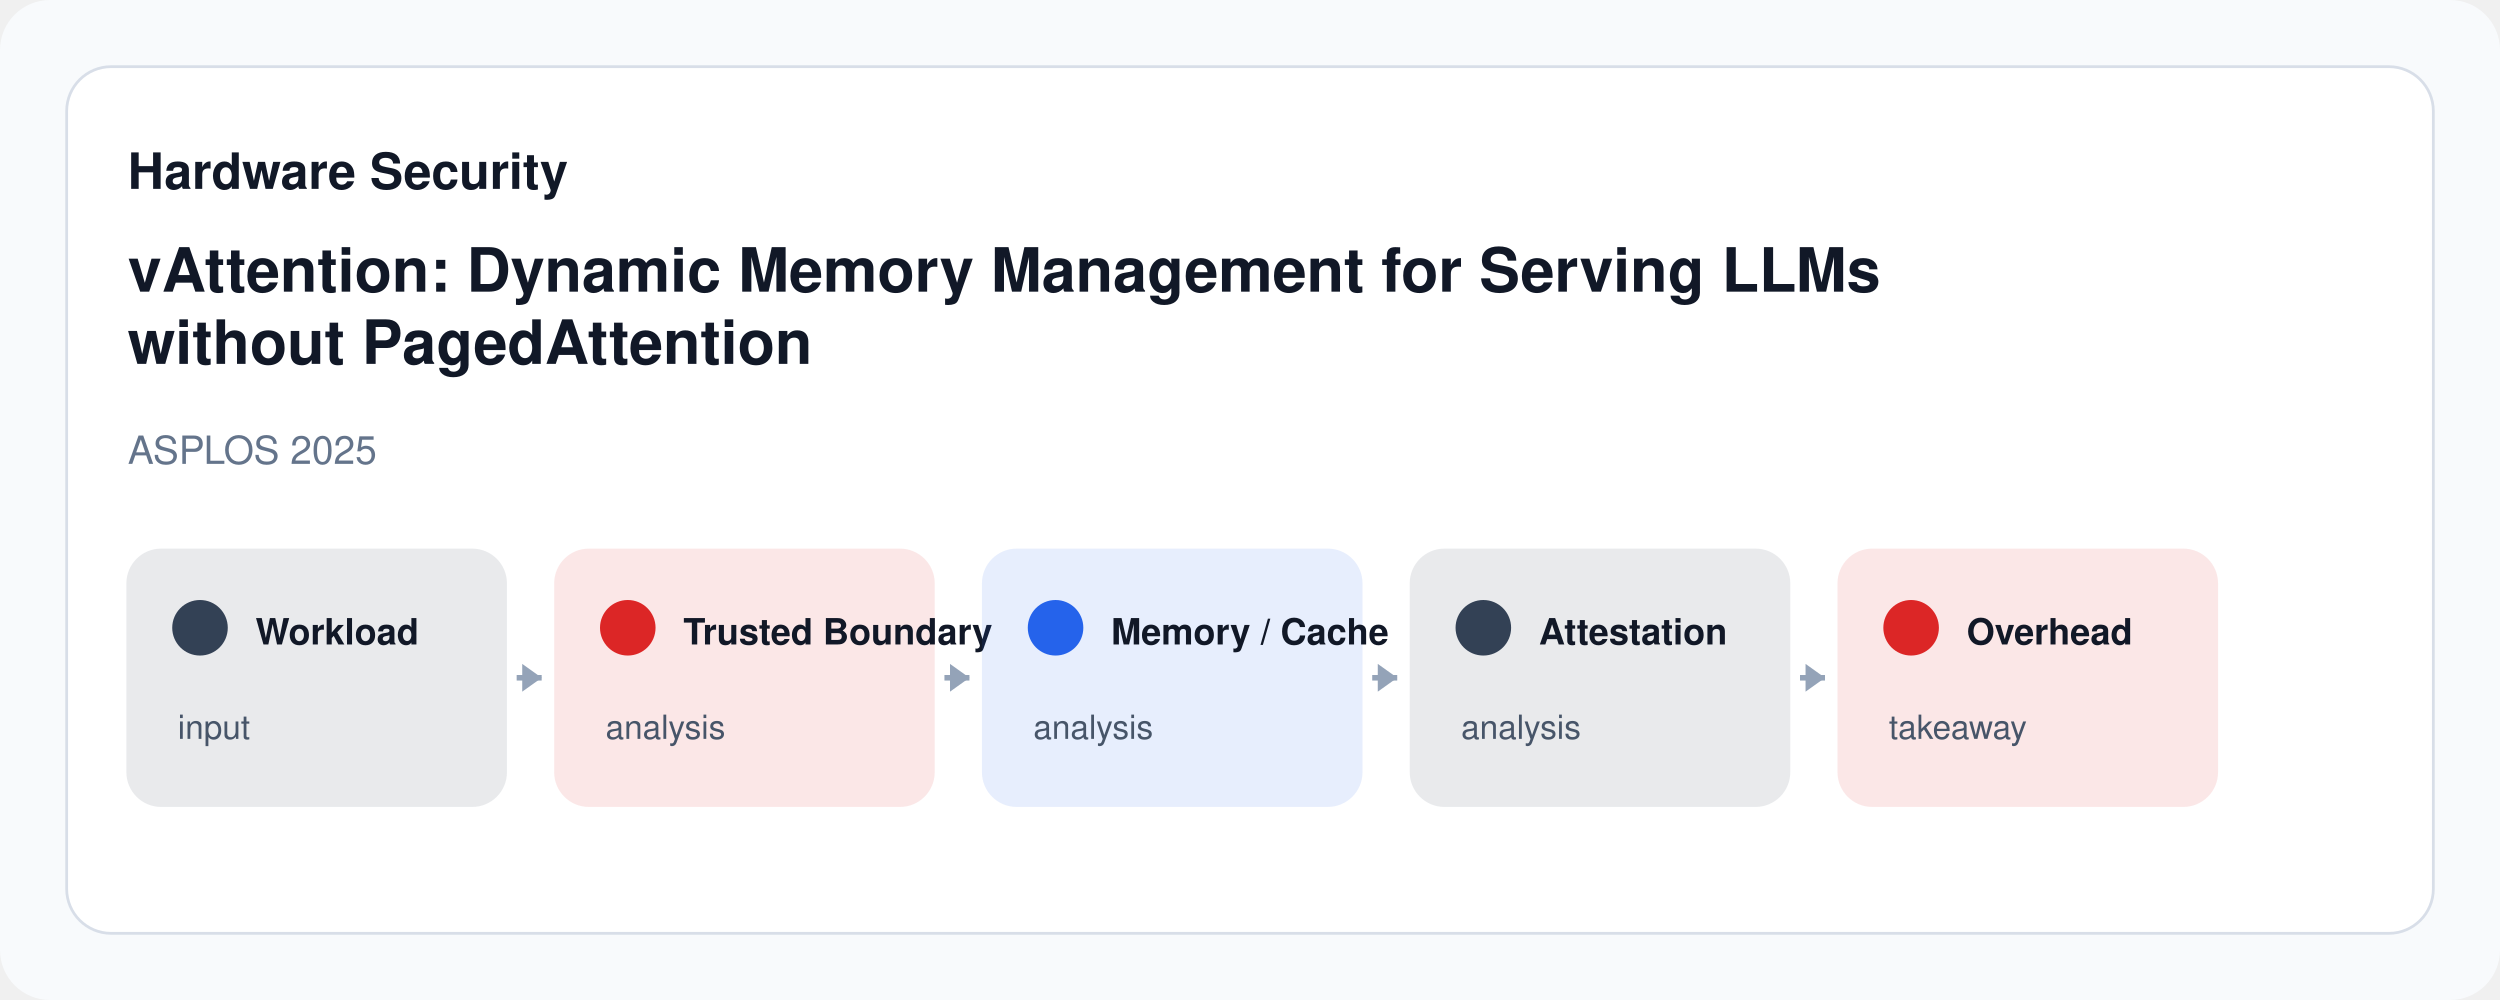
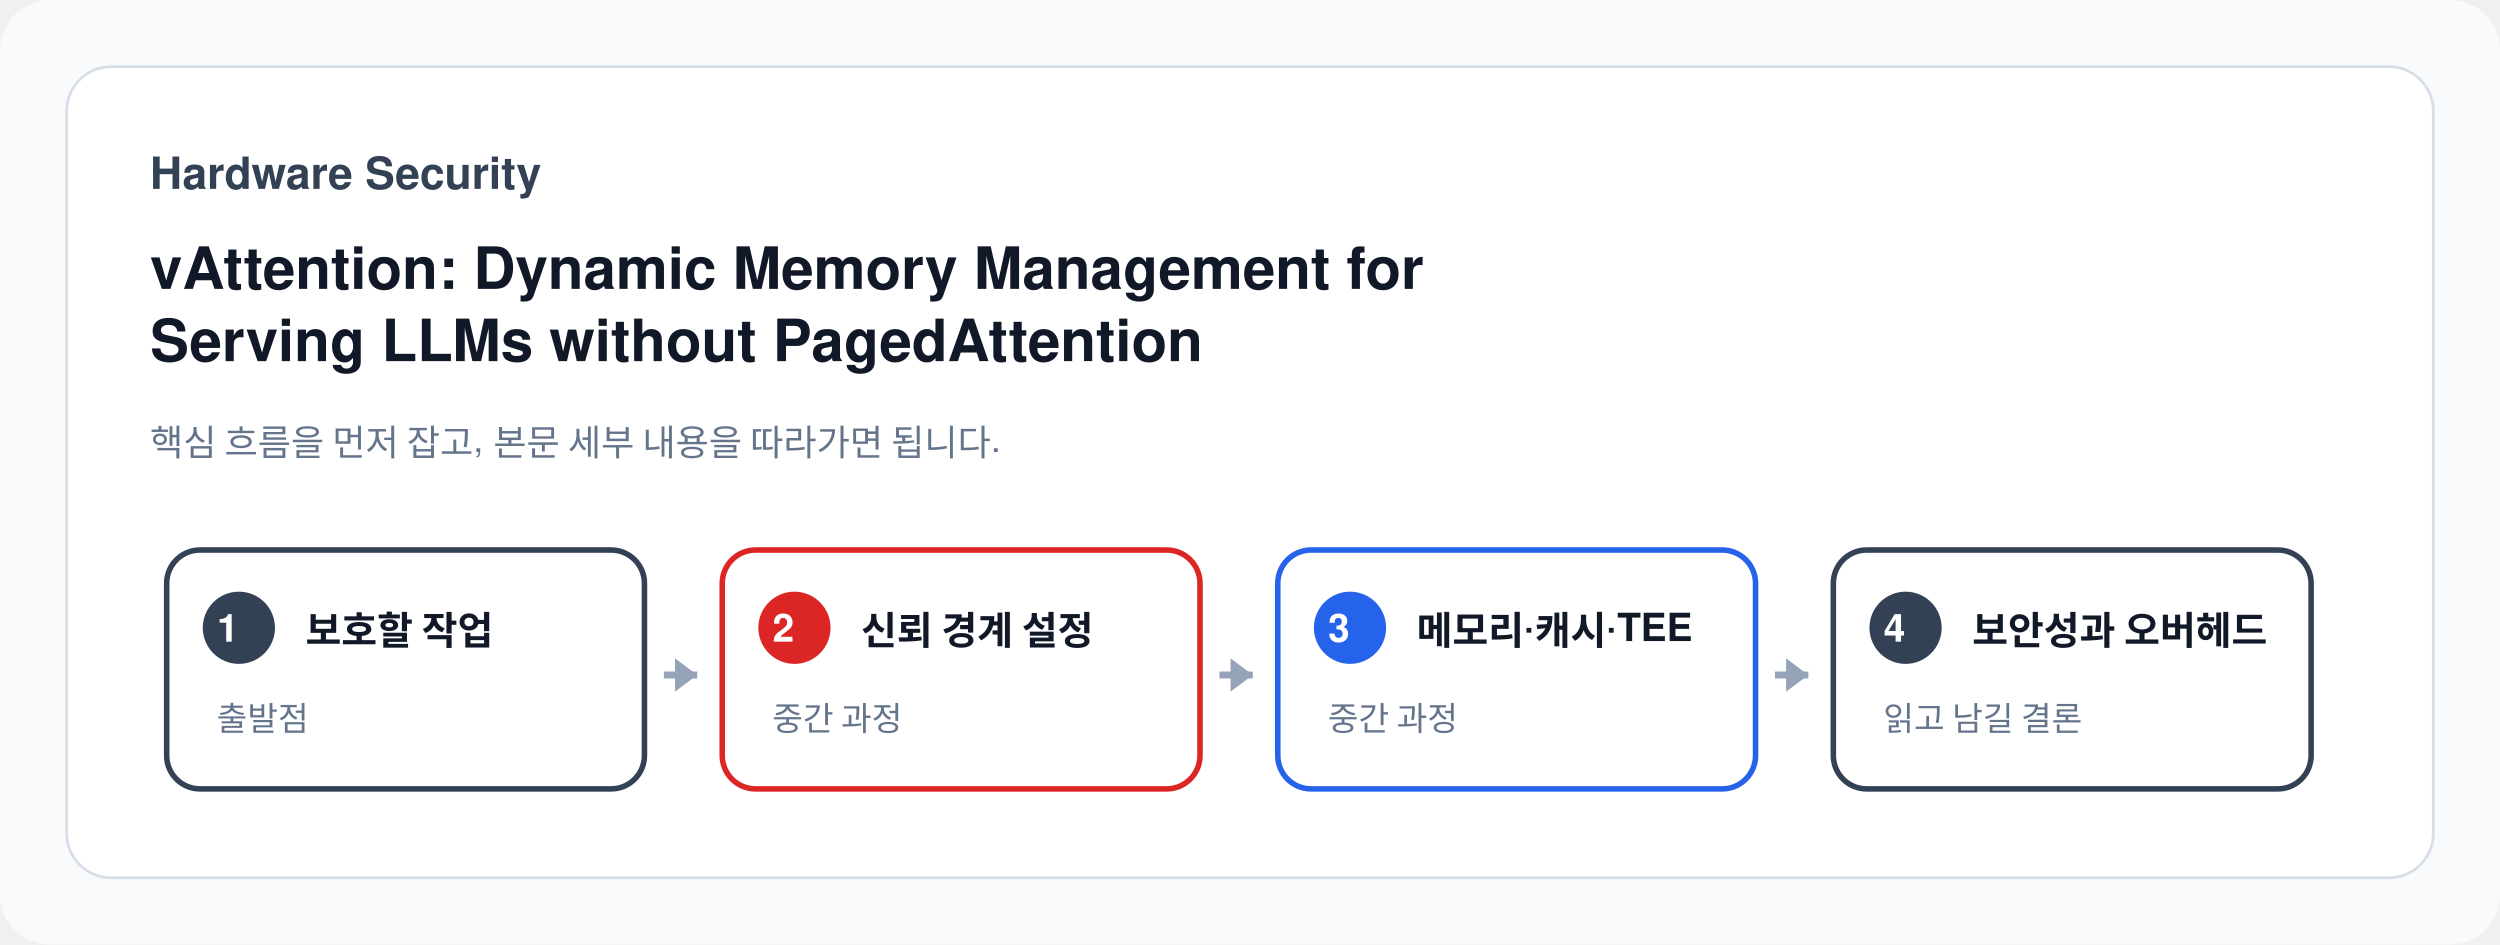
- <svg xmlns="http://www.w3.org/2000/svg" width="900" height="360" viewBox="0 0 900 360" role="img" aria-labelledby="title desc">
-   <rect width="900" height="360" rx="18" fill="#f8fafc" />
-   <rect x="24" y="24" width="852" height="312" rx="16" fill="#ffffff" stroke="#d8dee8" />
-   <text x="46" y="68" font-family="-apple-system, BlinkMacSystemFont, Segoe UI, Helvetica, Arial, sans-serif" font-size="18" font-weight="700" fill="#111827">Hardware Security</text>
-   <text x="46" y="105" font-family="-apple-system, BlinkMacSystemFont, Segoe UI, Helvetica, Arial, sans-serif" font-size="22" font-weight="700" fill="#111827">vAttention: Dynamic Memory Management for Serving LLMs</text>
-   <text x="46" y="131" font-family="-apple-system, BlinkMacSystemFont, Segoe UI, Helvetica, Arial, sans-serif" font-size="22" font-weight="700" fill="#111827">without PagedAttention</text>
-   <text x="46" y="167" font-family="-apple-system, BlinkMacSystemFont, Segoe UI, Helvetica, Arial, sans-serif" font-size="14" fill="#64748b">ASPLOS 2025</text>
-   <rect x="46" y="198" width="136" height="92" rx="12" fill="#334155" opacity="0.11" stroke="#334155" />
-   <circle cx="72" cy="226" r="10" fill="#334155" />
-   <text x="92" y="232" font-family="-apple-system, BlinkMacSystemFont, Segoe UI, Helvetica, Arial, sans-serif" font-size="13" font-weight="700" fill="#111827">Workload</text>
-   <text x="64" y="266" font-family="-apple-system, BlinkMacSystemFont, Segoe UI, Helvetica, Arial, sans-serif" font-size="12" fill="#475569">input</text>
-   <path d="M186 244 H195" stroke="#94a3b8" stroke-width="2" />
-   <path d="M195 244 l-7 -5 v10 z" fill="#94a3b8" />
-   <rect x="200" y="198" width="136" height="92" rx="12" fill="#dc2626" opacity="0.11" stroke="#dc2626" />
-   <circle cx="226" cy="226" r="10" fill="#dc2626" />
-   <text x="246" y="232" font-family="-apple-system, BlinkMacSystemFont, Segoe UI, Helvetica, Arial, sans-serif" font-size="13" font-weight="700" fill="#111827">Trusted Boundary</text>
-   <text x="218" y="266" font-family="-apple-system, BlinkMacSystemFont, Segoe UI, Helvetica, Arial, sans-serif" font-size="12" fill="#475569">analysis</text>
-   <path d="M340 244 H349" stroke="#94a3b8" stroke-width="2" />
-   <path d="M349 244 l-7 -5 v10 z" fill="#94a3b8" />
-   <rect x="354" y="198" width="136" height="92" rx="12" fill="#2563eb" opacity="0.11" stroke="#2563eb" />
-   <circle cx="380" cy="226" r="10" fill="#2563eb" />
-   <text x="400" y="232" font-family="-apple-system, BlinkMacSystemFont, Segoe UI, Helvetica, Arial, sans-serif" font-size="13" font-weight="700" fill="#111827">Memory / Cache</text>
-   <text x="372" y="266" font-family="-apple-system, BlinkMacSystemFont, Segoe UI, Helvetica, Arial, sans-serif" font-size="12" fill="#475569">analysis</text>
-   <path d="M494 244 H503" stroke="#94a3b8" stroke-width="2" />
-   <path d="M503 244 l-7 -5 v10 z" fill="#94a3b8" />
-   <rect x="508" y="198" width="136" height="92" rx="12" fill="#334155" opacity="0.11" stroke="#334155" />
-   <circle cx="534" cy="226" r="10" fill="#334155" />
-   <text x="554" y="232" font-family="-apple-system, BlinkMacSystemFont, Segoe UI, Helvetica, Arial, sans-serif" font-size="13" font-weight="700" fill="#111827">Attestation</text>
-   <text x="526" y="266" font-family="-apple-system, BlinkMacSystemFont, Segoe UI, Helvetica, Arial, sans-serif" font-size="12" fill="#475569">analysis</text>
-   <path d="M648 244 H657" stroke="#94a3b8" stroke-width="2" />
-   <path d="M657 244 l-7 -5 v10 z" fill="#94a3b8" />
-   <rect x="662" y="198" width="136" height="92" rx="12" fill="#dc2626" opacity="0.11" stroke="#dc2626" />
-   <circle cx="688" cy="226" r="10" fill="#dc2626" />
-   <text x="708" y="232" font-family="-apple-system, BlinkMacSystemFont, Segoe UI, Helvetica, Arial, sans-serif" font-size="13" font-weight="700" fill="#111827">Overhead</text>
-   <text x="680" y="266" font-family="-apple-system, BlinkMacSystemFont, Segoe UI, Helvetica, Arial, sans-serif" font-size="12" fill="#475569">takeaway</text>
+ <svg xmlns="http://www.w3.org/2000/svg" width="900" height="340" viewBox="0 0 900 340" role="img" aria-labelledby="title desc">
+   <rect width="900" height="340" rx="18" fill="#f8fafc" />
+   <rect x="24" y="24" width="852" height="292" rx="16" fill="#ffffff" stroke="#d8dee8" />
+   <text x="54" y="68" font-family="-apple-system, BlinkMacSystemFont, Segoe UI, Apple SD Gothic Neo, Noto Sans KR, Helvetica, Arial, sans-serif" font-size="16" font-weight="700" fill="#334155">Hardware Security</text>
+   <text x="54" y="104" font-family="-apple-system, BlinkMacSystemFont, Segoe UI, Apple SD Gothic Neo, Noto Sans KR, Helvetica, Arial, sans-serif" font-size="21" font-weight="700" fill="#111827">vAttention: Dynamic Memory Management for</text>
+   <text x="54" y="130" font-family="-apple-system, BlinkMacSystemFont, Segoe UI, Apple SD Gothic Neo, Noto Sans KR, Helvetica, Arial, sans-serif" font-size="21" font-weight="700" fill="#111827">Serving LLMs without PagedAttention</text>
+   <text x="54" y="164" font-family="-apple-system, BlinkMacSystemFont, Segoe UI, Apple SD Gothic Neo, Noto Sans KR, Helvetica, Arial, sans-serif" font-size="13" fill="#64748b">핵심 흐름을 먼저 잡고, 본문 세부 내용을 따라가면 됩니다.</text>
+   <rect x="60" y="198" width="172" height="86" rx="12" fill="#ffffff" stroke="#334155" stroke-width="2" />
+   <circle cx="86" cy="226" r="13" fill="#334155" />
+   <text x="82" y="231" text-anchor="middle" font-family="-apple-system, BlinkMacSystemFont, Segoe UI, Helvetica, Arial, sans-serif" font-size="14" font-weight="700" fill="#ffffff">1</text>
+   <text x="110" y="232" font-family="-apple-system, BlinkMacSystemFont, Segoe UI, Apple SD Gothic Neo, Noto Sans KR, Helvetica, Arial, sans-serif" font-size="14" font-weight="700" fill="#111827">보호할 작업</text>
+   <text x="78" y="263" font-family="-apple-system, BlinkMacSystemFont, Segoe UI, Apple SD Gothic Neo, Noto Sans KR, Helvetica, Arial, sans-serif" font-size="12" fill="#64748b">출발점</text>
+   <path d="M239 243 H251" stroke="#94a3b8" stroke-width="2.5" />
+   <path d="M251 243 l-8 -6 v12 z" fill="#94a3b8" />
+   <rect x="260" y="198" width="172" height="86" rx="12" fill="#ffffff" stroke="#dc2626" stroke-width="2" />
+   <circle cx="286" cy="226" r="13" fill="#dc2626" />
+   <text x="282" y="231" text-anchor="middle" font-family="-apple-system, BlinkMacSystemFont, Segoe UI, Helvetica, Arial, sans-serif" font-size="14" font-weight="700" fill="#ffffff">2</text>
+   <text x="310" y="232" font-family="-apple-system, BlinkMacSystemFont, Segoe UI, Apple SD Gothic Neo, Noto Sans KR, Helvetica, Arial, sans-serif" font-size="14" font-weight="700" fill="#111827">신뢰 경계 설정</text>
+   <text x="278" y="263" font-family="-apple-system, BlinkMacSystemFont, Segoe UI, Apple SD Gothic Neo, Noto Sans KR, Helvetica, Arial, sans-serif" font-size="12" fill="#64748b">중간 과정</text>
+   <path d="M439 243 H451" stroke="#94a3b8" stroke-width="2.5" />
+   <path d="M451 243 l-8 -6 v12 z" fill="#94a3b8" />
+   <rect x="460" y="198" width="172" height="86" rx="12" fill="#ffffff" stroke="#2563eb" stroke-width="2" />
+   <circle cx="486" cy="226" r="13" fill="#2563eb" />
+   <text x="482" y="231" text-anchor="middle" font-family="-apple-system, BlinkMacSystemFont, Segoe UI, Helvetica, Arial, sans-serif" font-size="14" font-weight="700" fill="#ffffff">3</text>
+   <text x="510" y="232" font-family="-apple-system, BlinkMacSystemFont, Segoe UI, Apple SD Gothic Neo, Noto Sans KR, Helvetica, Arial, sans-serif" font-size="14" font-weight="700" fill="#111827">메모리·캐시·TEE</text>
+   <text x="478" y="263" font-family="-apple-system, BlinkMacSystemFont, Segoe UI, Apple SD Gothic Neo, Noto Sans KR, Helvetica, Arial, sans-serif" font-size="12" fill="#64748b">중간 과정</text>
+   <path d="M639 243 H651" stroke="#94a3b8" stroke-width="2.5" />
+   <path d="M651 243 l-8 -6 v12 z" fill="#94a3b8" />
+   <rect x="660" y="198" width="172" height="86" rx="12" fill="#ffffff" stroke="#334155" stroke-width="2" />
+   <circle cx="686" cy="226" r="13" fill="#334155" />
+   <text x="682" y="231" text-anchor="middle" font-family="-apple-system, BlinkMacSystemFont, Segoe UI, Helvetica, Arial, sans-serif" font-size="14" font-weight="700" fill="#ffffff">4</text>
+   <text x="710" y="232" font-family="-apple-system, BlinkMacSystemFont, Segoe UI, Apple SD Gothic Neo, Noto Sans KR, Helvetica, Arial, sans-serif" font-size="14" font-weight="700" fill="#111827">보안성과 오버헤드</text>
+   <text x="678" y="263" font-family="-apple-system, BlinkMacSystemFont, Segoe UI, Apple SD Gothic Neo, Noto Sans KR, Helvetica, Arial, sans-serif" font-size="12" fill="#64748b">읽고 남길 결론</text>
</svg>
